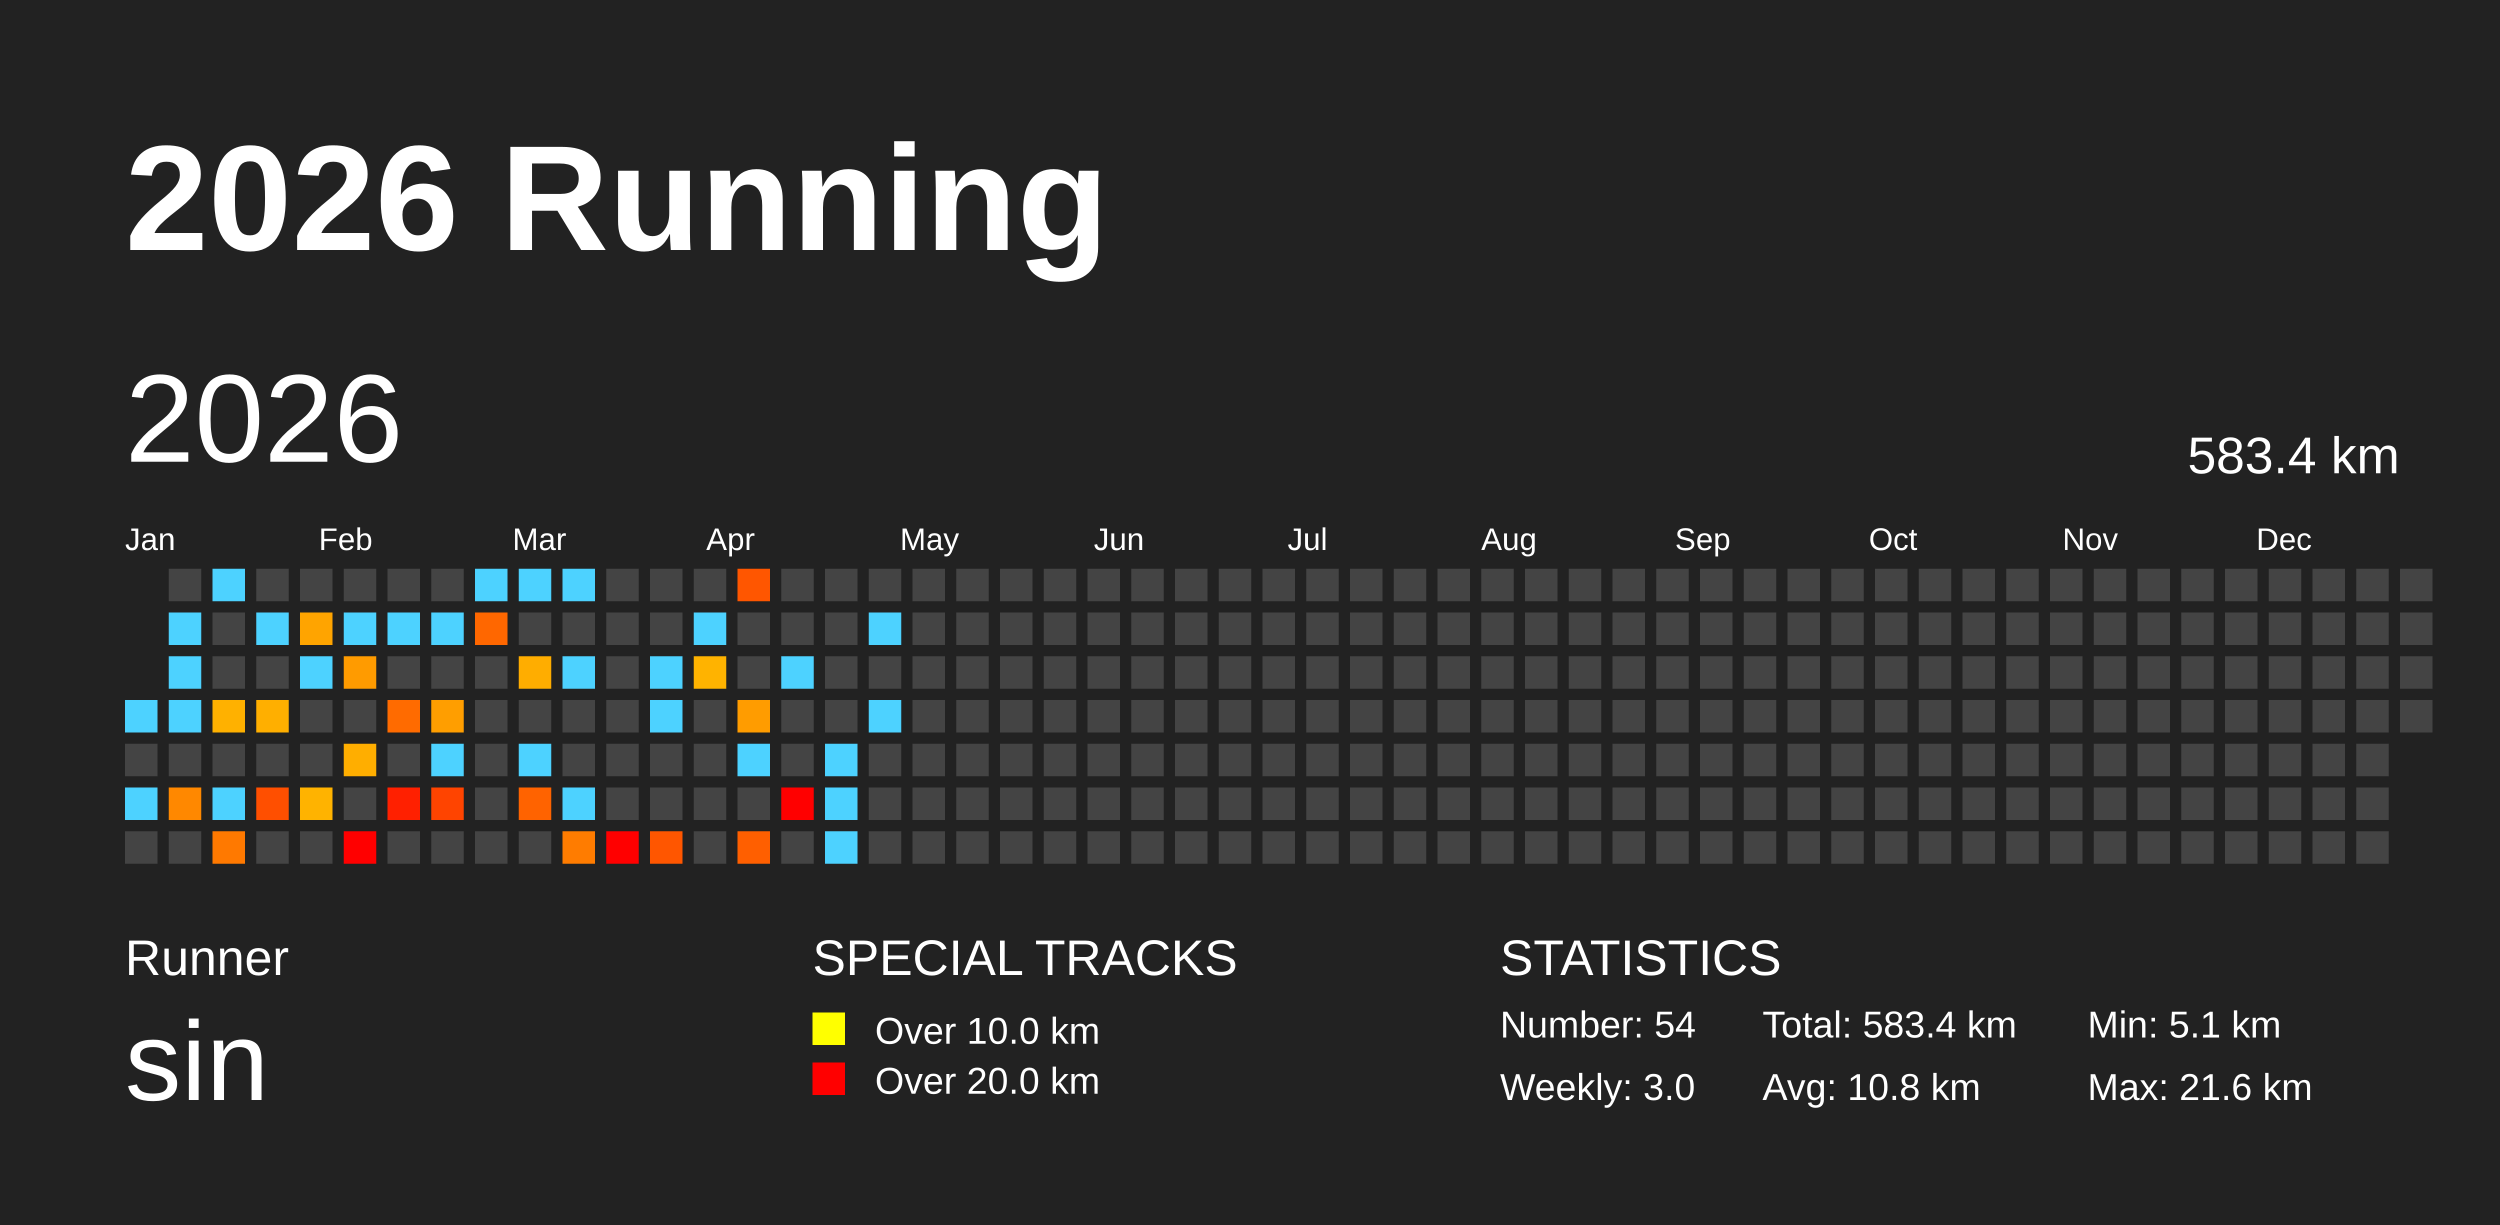
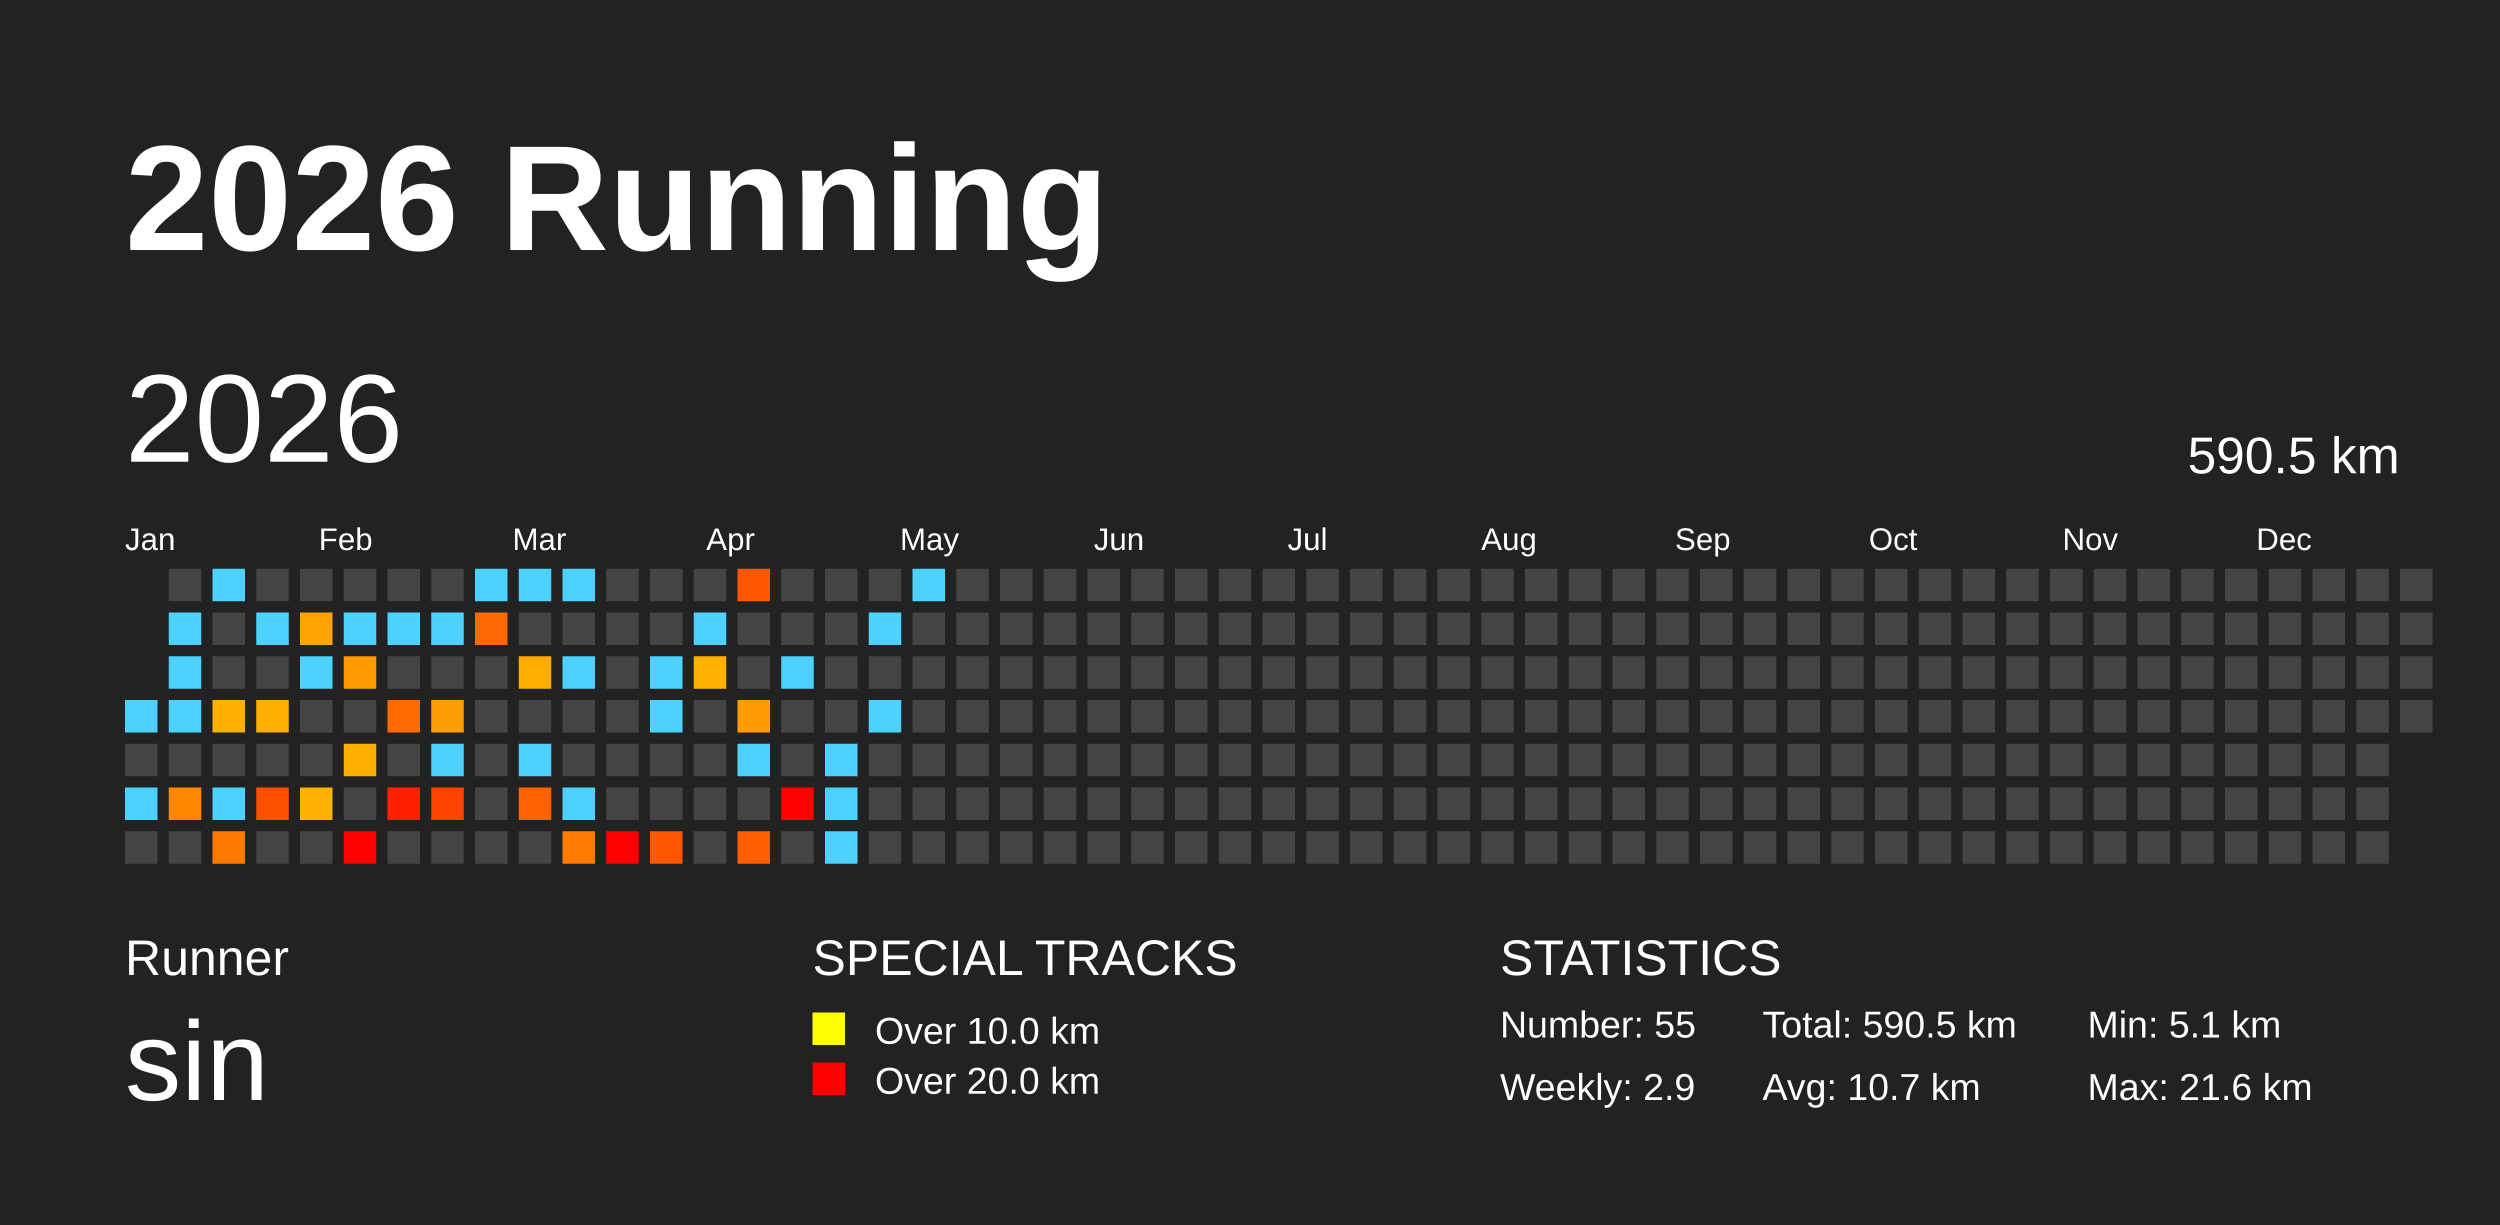
<svg xmlns="http://www.w3.org/2000/svg" baseProfile="full" height="98mm" version="1.1" viewBox="0,0,200,98" width="200mm">
  <defs />
  <rect fill="#222222" height="98" width="200" x="0" y="0" />
  <text fill="#FFFFFF" style="font-size:12px; font-family:Arial; font-weight:bold;" x="10" y="20">2026 Running</text>
  <text fill="#FFFFFF" style="font-size:4px; font-family:Arial" x="10" y="78">Runner</text>
  <text fill="#FFFFFF" style="font-size:9px; font-family:Arial" x="10" y="88">sin</text>
  <text fill="#FFFFFF" style="font-size:4px; font-family:Arial" x="65" y="78">SPECIAL TRACKS</text>
  <rect fill="yellow" height="2.6" width="2.6" x="65" y="81" />
  <text fill="#FFFFFF" style="font-size:3px; font-family:Arial" x="70" y="83.5">Over 10.0 km</text>
  <rect fill="red" height="2.6" width="2.6" x="65" y="85" />
  <text fill="#FFFFFF" style="font-size:3px; font-family:Arial" x="70" y="87.5">Over 20.0 km</text>
  <text fill="#FFFFFF" style="font-size:4px; font-family:Arial" x="120" y="78">STATISTICS</text>
-   <text fill="#FFFFFF" style="font-size:3px; font-family:Arial" x="120" y="83">Number: 54</text>
-   <text fill="#FFFFFF" style="font-size:3px; font-family:Arial" x="120" y="88">Weekly: 3.0</text>
-   <text fill="#FFFFFF" style="font-size:3px; font-family:Arial" x="141" y="83">Total: 583.4 km</text>
-   <text fill="#FFFFFF" style="font-size:3px; font-family:Arial" x="141" y="88">Avg: 10.8 km</text>
+   <text fill="#FFFFFF" style="font-size:3px; font-family:Arial" x="120" y="83">Number: 55</text>
+   <text fill="#FFFFFF" style="font-size:3px; font-family:Arial" x="120" y="88">Weekly: 2.9</text>
+   <text fill="#FFFFFF" style="font-size:3px; font-family:Arial" x="141" y="83">Total: 590.5 km</text>
+   <text fill="#FFFFFF" style="font-size:3px; font-family:Arial" x="141" y="88">Avg: 10.7 km</text>
  <text fill="#FFFFFF" style="font-size:3px; font-family:Arial" x="167" y="83">Min: 5.1 km</text>
  <text fill="#FFFFFF" style="font-size:3px; font-family:Arial" x="167" y="88">Max: 21.6 km</text>
  <text dominant-baseline="hanging" fill="#FFFFFF" style="font-size:10.0px; font-family:Arial;" x="10" y="30">2026</text>
-   <text dominant-baseline="hanging" fill="#FFFFFF" style="font-size:4.125px; font-family:Arial;" x="175" y="35">583.4 km</text>
+   <text dominant-baseline="hanging" fill="#FFFFFF" style="font-size:4.125px; font-family:Arial;" x="175" y="35">590.5 km</text>
  <text fill="#FFFFFF" style="font-size:2.5px; font-family:Arial" x="10.0" y="44">Jan</text>
  <text fill="#FFFFFF" style="font-size:2.5px; font-family:Arial" x="25.5" y="44">Feb</text>
  <text fill="#FFFFFF" style="font-size:2.5px; font-family:Arial" x="41.0" y="44">Mar</text>
  <text fill="#FFFFFF" style="font-size:2.5px; font-family:Arial" x="56.5" y="44">Apr</text>
  <text fill="#FFFFFF" style="font-size:2.5px; font-family:Arial" x="72.0" y="44">May</text>
  <text fill="#FFFFFF" style="font-size:2.5px; font-family:Arial" x="87.5" y="44">Jun</text>
  <text fill="#FFFFFF" style="font-size:2.5px; font-family:Arial" x="103.0" y="44">Jul</text>
  <text fill="#FFFFFF" style="font-size:2.5px; font-family:Arial" x="118.5" y="44">Aug</text>
  <text fill="#FFFFFF" style="font-size:2.5px; font-family:Arial" x="134.0" y="44">Sep</text>
  <text fill="#FFFFFF" style="font-size:2.5px; font-family:Arial" x="149.5" y="44">Oct</text>
  <text fill="#FFFFFF" style="font-size:2.5px; font-family:Arial" x="165.0" y="44">Nov</text>
  <text fill="#FFFFFF" style="font-size:2.5px; font-family:Arial" x="180.5" y="44">Dec</text>
  <rect fill="#4dd2ff" height="2.6" width="2.6" x="10.0" y="56.0" />
  <rect fill="#444444" height="2.6" width="2.6" x="10.0" y="59.5" />
  <rect fill="#4dd2ff" height="2.6" width="2.6" x="10.0" y="63.0" />
  <rect fill="#444444" height="2.6" width="2.6" x="10.0" y="66.5" />
  <rect fill="#444444" height="2.6" width="2.6" x="13.5" y="45.5" />
  <rect fill="#4dd2ff" height="2.6" width="2.6" x="13.5" y="49.0" />
  <rect fill="#4dd2ff" height="2.6" width="2.6" x="13.5" y="52.5" />
  <rect fill="#4dd2ff" height="2.6" width="2.6" x="13.5" y="56.0" />
  <rect fill="#444444" height="2.6" width="2.6" x="13.5" y="59.5" />
  <rect fill="#ff8800" height="2.6" width="2.6" x="13.5" y="63.0" />
  <rect fill="#444444" height="2.6" width="2.6" x="13.5" y="66.5" />
  <rect fill="#4dd2ff" height="2.6" width="2.6" x="17.0" y="45.5" />
  <rect fill="#444444" height="2.6" width="2.6" x="17.0" y="49.0" />
  <rect fill="#444444" height="2.6" width="2.6" x="17.0" y="52.5" />
  <rect fill="#ffb100" height="2.6" width="2.6" x="17.0" y="56.0" />
  <rect fill="#444444" height="2.6" width="2.6" x="17.0" y="59.5" />
  <rect fill="#4dd2ff" height="2.6" width="2.6" x="17.0" y="63.0" />
  <rect fill="#ff7900" height="2.6" width="2.6" x="17.0" y="66.5" />
  <rect fill="#444444" height="2.6" width="2.6" x="20.5" y="45.5" />
  <rect fill="#4dd2ff" height="2.6" width="2.6" x="20.5" y="49.0" />
  <rect fill="#444444" height="2.6" width="2.6" x="20.5" y="52.5" />
  <rect fill="#ffaf00" height="2.6" width="2.6" x="20.5" y="56.0" />
  <rect fill="#444444" height="2.6" width="2.6" x="20.5" y="59.5" />
  <rect fill="#ff4f00" height="2.6" width="2.6" x="20.5" y="63.0" />
  <rect fill="#444444" height="2.6" width="2.6" x="20.5" y="66.5" />
  <rect fill="#444444" height="2.6" width="2.6" x="24.0" y="45.5" />
  <rect fill="#ffa400" height="2.6" width="2.6" x="24.0" y="49.0" />
  <rect fill="#4dd2ff" height="2.6" width="2.6" x="24.0" y="52.5" />
  <rect fill="#444444" height="2.6" width="2.6" x="24.0" y="56.0" />
  <rect fill="#444444" height="2.6" width="2.6" x="24.0" y="59.5" />
  <rect fill="#ffb300" height="2.6" width="2.6" x="24.0" y="63.0" />
  <rect fill="#444444" height="2.6" width="2.6" x="24.0" y="66.5" />
  <rect fill="#444444" height="2.6" width="2.6" x="27.5" y="45.5" />
  <rect fill="#4dd2ff" height="2.6" width="2.6" x="27.5" y="49.0" />
  <rect fill="#ff9b00" height="2.6" width="2.6" x="27.5" y="52.5" />
  <rect fill="#444444" height="2.6" width="2.6" x="27.5" y="56.0" />
  <rect fill="#ffae00" height="2.6" width="2.6" x="27.5" y="59.5" />
  <rect fill="#444444" height="2.6" width="2.6" x="27.5" y="63.0" />
  <rect fill="red" height="2.6" width="2.6" x="27.5" y="66.5" />
  <rect fill="#444444" height="2.6" width="2.6" x="31.0" y="45.5" />
  <rect fill="#4dd2ff" height="2.6" width="2.6" x="31.0" y="49.0" />
  <rect fill="#444444" height="2.6" width="2.6" x="31.0" y="52.5" />
  <rect fill="#ff6b00" height="2.6" width="2.6" x="31.0" y="56.0" />
  <rect fill="#444444" height="2.6" width="2.6" x="31.0" y="59.5" />
  <rect fill="#ff2000" height="2.6" width="2.6" x="31.0" y="63.0" />
  <rect fill="#444444" height="2.6" width="2.6" x="31.0" y="66.5" />
  <rect fill="#444444" height="2.6" width="2.6" x="34.5" y="45.5" />
  <rect fill="#4dd2ff" height="2.6" width="2.6" x="34.5" y="49.0" />
  <rect fill="#444444" height="2.6" width="2.6" x="34.5" y="52.5" />
  <rect fill="#ff9e00" height="2.6" width="2.6" x="34.5" y="56.0" />
  <rect fill="#4dd2ff" height="2.6" width="2.6" x="34.5" y="59.5" />
  <rect fill="#ff4400" height="2.6" width="2.6" x="34.5" y="63.0" />
  <rect fill="#444444" height="2.6" width="2.6" x="34.5" y="66.5" />
  <rect fill="#4dd2ff" height="2.6" width="2.6" x="38.0" y="45.5" />
  <rect fill="#ff6700" height="2.6" width="2.6" x="38.0" y="49.0" />
  <rect fill="#444444" height="2.6" width="2.6" x="38.0" y="52.5" />
  <rect fill="#444444" height="2.6" width="2.6" x="38.0" y="56.0" />
  <rect fill="#444444" height="2.6" width="2.6" x="38.0" y="59.5" />
  <rect fill="#444444" height="2.6" width="2.6" x="38.0" y="63.0" />
  <rect fill="#444444" height="2.6" width="2.6" x="38.0" y="66.5" />
  <rect fill="#4dd2ff" height="2.6" width="2.6" x="41.5" y="45.5" />
  <rect fill="#444444" height="2.6" width="2.6" x="41.5" y="49.0" />
  <rect fill="#ffad00" height="2.6" width="2.6" x="41.5" y="52.5" />
  <rect fill="#444444" height="2.6" width="2.6" x="41.5" y="56.0" />
  <rect fill="#4dd2ff" height="2.6" width="2.6" x="41.5" y="59.5" />
  <rect fill="#ff6300" height="2.6" width="2.6" x="41.5" y="63.0" />
  <rect fill="#444444" height="2.6" width="2.6" x="41.5" y="66.5" />
  <rect fill="#4dd2ff" height="2.6" width="2.6" x="45.0" y="45.5" />
  <rect fill="#444444" height="2.6" width="2.6" x="45.0" y="49.0" />
  <rect fill="#4dd2ff" height="2.6" width="2.6" x="45.0" y="52.5" />
  <rect fill="#444444" height="2.6" width="2.6" x="45.0" y="56.0" />
  <rect fill="#444444" height="2.6" width="2.6" x="45.0" y="59.5" />
  <rect fill="#4dd2ff" height="2.6" width="2.6" x="45.0" y="63.0" />
  <rect fill="#ff7c00" height="2.6" width="2.6" x="45.0" y="66.5" />
  <rect fill="#444444" height="2.6" width="2.6" x="48.5" y="45.5" />
  <rect fill="#444444" height="2.6" width="2.6" x="48.5" y="49.0" />
  <rect fill="#444444" height="2.6" width="2.6" x="48.5" y="52.5" />
  <rect fill="#444444" height="2.6" width="2.6" x="48.5" y="56.0" />
  <rect fill="#444444" height="2.6" width="2.6" x="48.5" y="59.5" />
  <rect fill="#444444" height="2.6" width="2.6" x="48.5" y="63.0" />
  <rect fill="red" height="2.6" width="2.6" x="48.5" y="66.5" />
  <rect fill="#444444" height="2.6" width="2.6" x="52.0" y="45.5" />
  <rect fill="#444444" height="2.6" width="2.6" x="52.0" y="49.0" />
  <rect fill="#4dd2ff" height="2.6" width="2.6" x="52.0" y="52.5" />
  <rect fill="#4dd2ff" height="2.6" width="2.6" x="52.0" y="56.0" />
  <rect fill="#444444" height="2.6" width="2.6" x="52.0" y="59.5" />
  <rect fill="#444444" height="2.6" width="2.6" x="52.0" y="63.0" />
  <rect fill="#ff5600" height="2.6" width="2.6" x="52.0" y="66.5" />
  <rect fill="#444444" height="2.6" width="2.6" x="55.5" y="45.5" />
  <rect fill="#4dd2ff" height="2.6" width="2.6" x="55.5" y="49.0" />
  <rect fill="#ffb300" height="2.6" width="2.6" x="55.5" y="52.5" />
  <rect fill="#444444" height="2.6" width="2.6" x="55.5" y="56.0" />
  <rect fill="#444444" height="2.6" width="2.6" x="55.5" y="59.5" />
  <rect fill="#444444" height="2.6" width="2.6" x="55.5" y="63.0" />
  <rect fill="#444444" height="2.6" width="2.6" x="55.5" y="66.5" />
  <rect fill="#ff5600" height="2.6" width="2.6" x="59.0" y="45.5" />
  <rect fill="#444444" height="2.6" width="2.6" x="59.0" y="49.0" />
  <rect fill="#444444" height="2.6" width="2.6" x="59.0" y="52.5" />
  <rect fill="#ff9c00" height="2.6" width="2.6" x="59.0" y="56.0" />
  <rect fill="#4dd2ff" height="2.6" width="2.6" x="59.0" y="59.5" />
  <rect fill="#444444" height="2.6" width="2.6" x="59.0" y="63.0" />
  <rect fill="#ff5f00" height="2.6" width="2.6" x="59.0" y="66.5" />
  <rect fill="#444444" height="2.6" width="2.6" x="62.5" y="45.5" />
  <rect fill="#444444" height="2.6" width="2.6" x="62.5" y="49.0" />
  <rect fill="#4dd2ff" height="2.6" width="2.6" x="62.5" y="52.5" />
  <rect fill="#444444" height="2.6" width="2.6" x="62.5" y="56.0" />
  <rect fill="#444444" height="2.6" width="2.6" x="62.5" y="59.5" />
  <rect fill="red" height="2.6" width="2.6" x="62.5" y="63.0" />
  <rect fill="#444444" height="2.6" width="2.6" x="62.5" y="66.5" />
  <rect fill="#444444" height="2.6" width="2.6" x="66.0" y="45.5" />
  <rect fill="#444444" height="2.6" width="2.6" x="66.0" y="49.0" />
  <rect fill="#444444" height="2.6" width="2.6" x="66.0" y="52.5" />
  <rect fill="#444444" height="2.6" width="2.6" x="66.0" y="56.0" />
  <rect fill="#4dd2ff" height="2.6" width="2.6" x="66.0" y="59.5" />
  <rect fill="#4dd2ff" height="2.6" width="2.6" x="66.0" y="63.0" />
  <rect fill="#4dd2ff" height="2.6" width="2.6" x="66.0" y="66.5" />
  <rect fill="#444444" height="2.6" width="2.6" x="69.5" y="45.5" />
  <rect fill="#4dd2ff" height="2.6" width="2.6" x="69.5" y="49.0" />
  <rect fill="#444444" height="2.6" width="2.6" x="69.5" y="52.5" />
  <rect fill="#4dd2ff" height="2.6" width="2.6" x="69.5" y="56.0" />
  <rect fill="#444444" height="2.6" width="2.6" x="69.5" y="59.5" />
  <rect fill="#444444" height="2.6" width="2.6" x="69.5" y="63.0" />
  <rect fill="#444444" height="2.6" width="2.6" x="69.5" y="66.5" />
-   <rect fill="#444444" height="2.6" width="2.6" x="73.0" y="45.5" />
+   <rect fill="#4dd2ff" height="2.6" width="2.6" x="73.0" y="45.5" />
  <rect fill="#444444" height="2.6" width="2.6" x="73.0" y="49.0" />
  <rect fill="#444444" height="2.6" width="2.6" x="73.0" y="52.5" />
  <rect fill="#444444" height="2.6" width="2.6" x="73.0" y="56.0" />
  <rect fill="#444444" height="2.6" width="2.6" x="73.0" y="59.5" />
  <rect fill="#444444" height="2.6" width="2.6" x="73.0" y="63.0" />
  <rect fill="#444444" height="2.6" width="2.6" x="73.0" y="66.5" />
  <rect fill="#444444" height="2.6" width="2.6" x="76.5" y="45.5" />
  <rect fill="#444444" height="2.6" width="2.6" x="76.5" y="49.0" />
  <rect fill="#444444" height="2.6" width="2.6" x="76.5" y="52.5" />
  <rect fill="#444444" height="2.6" width="2.6" x="76.5" y="56.0" />
  <rect fill="#444444" height="2.6" width="2.6" x="76.5" y="59.5" />
  <rect fill="#444444" height="2.6" width="2.6" x="76.5" y="63.0" />
  <rect fill="#444444" height="2.6" width="2.6" x="76.5" y="66.5" />
  <rect fill="#444444" height="2.6" width="2.6" x="80.0" y="45.5" />
  <rect fill="#444444" height="2.6" width="2.6" x="80.0" y="49.0" />
  <rect fill="#444444" height="2.6" width="2.6" x="80.0" y="52.5" />
  <rect fill="#444444" height="2.6" width="2.6" x="80.0" y="56.0" />
  <rect fill="#444444" height="2.6" width="2.6" x="80.0" y="59.5" />
  <rect fill="#444444" height="2.6" width="2.6" x="80.0" y="63.0" />
  <rect fill="#444444" height="2.6" width="2.6" x="80.0" y="66.5" />
  <rect fill="#444444" height="2.6" width="2.6" x="83.5" y="45.5" />
  <rect fill="#444444" height="2.6" width="2.6" x="83.5" y="49.0" />
  <rect fill="#444444" height="2.6" width="2.6" x="83.5" y="52.5" />
  <rect fill="#444444" height="2.6" width="2.6" x="83.5" y="56.0" />
  <rect fill="#444444" height="2.6" width="2.6" x="83.5" y="59.5" />
  <rect fill="#444444" height="2.6" width="2.6" x="83.5" y="63.0" />
  <rect fill="#444444" height="2.6" width="2.6" x="83.5" y="66.5" />
  <rect fill="#444444" height="2.6" width="2.6" x="87.0" y="45.5" />
  <rect fill="#444444" height="2.6" width="2.6" x="87.0" y="49.0" />
  <rect fill="#444444" height="2.6" width="2.6" x="87.0" y="52.5" />
  <rect fill="#444444" height="2.6" width="2.6" x="87.0" y="56.0" />
  <rect fill="#444444" height="2.6" width="2.6" x="87.0" y="59.5" />
  <rect fill="#444444" height="2.6" width="2.6" x="87.0" y="63.0" />
  <rect fill="#444444" height="2.6" width="2.6" x="87.0" y="66.5" />
  <rect fill="#444444" height="2.6" width="2.6" x="90.5" y="45.5" />
  <rect fill="#444444" height="2.6" width="2.6" x="90.5" y="49.0" />
  <rect fill="#444444" height="2.6" width="2.6" x="90.5" y="52.5" />
  <rect fill="#444444" height="2.6" width="2.6" x="90.5" y="56.0" />
  <rect fill="#444444" height="2.6" width="2.6" x="90.5" y="59.5" />
  <rect fill="#444444" height="2.6" width="2.6" x="90.5" y="63.0" />
  <rect fill="#444444" height="2.6" width="2.6" x="90.5" y="66.5" />
  <rect fill="#444444" height="2.6" width="2.6" x="94.0" y="45.5" />
  <rect fill="#444444" height="2.6" width="2.6" x="94.0" y="49.0" />
  <rect fill="#444444" height="2.6" width="2.6" x="94.0" y="52.5" />
  <rect fill="#444444" height="2.6" width="2.6" x="94.0" y="56.0" />
  <rect fill="#444444" height="2.6" width="2.6" x="94.0" y="59.5" />
  <rect fill="#444444" height="2.6" width="2.6" x="94.0" y="63.0" />
  <rect fill="#444444" height="2.6" width="2.6" x="94.0" y="66.5" />
  <rect fill="#444444" height="2.6" width="2.6" x="97.5" y="45.5" />
  <rect fill="#444444" height="2.6" width="2.6" x="97.5" y="49.0" />
  <rect fill="#444444" height="2.6" width="2.6" x="97.5" y="52.5" />
  <rect fill="#444444" height="2.6" width="2.6" x="97.5" y="56.0" />
  <rect fill="#444444" height="2.6" width="2.6" x="97.5" y="59.5" />
  <rect fill="#444444" height="2.6" width="2.6" x="97.5" y="63.0" />
  <rect fill="#444444" height="2.6" width="2.6" x="97.5" y="66.5" />
  <rect fill="#444444" height="2.6" width="2.6" x="101.0" y="45.5" />
  <rect fill="#444444" height="2.6" width="2.6" x="101.0" y="49.0" />
  <rect fill="#444444" height="2.6" width="2.6" x="101.0" y="52.5" />
  <rect fill="#444444" height="2.6" width="2.6" x="101.0" y="56.0" />
  <rect fill="#444444" height="2.6" width="2.6" x="101.0" y="59.5" />
  <rect fill="#444444" height="2.6" width="2.6" x="101.0" y="63.0" />
  <rect fill="#444444" height="2.6" width="2.6" x="101.0" y="66.5" />
  <rect fill="#444444" height="2.6" width="2.6" x="104.5" y="45.5" />
  <rect fill="#444444" height="2.6" width="2.6" x="104.5" y="49.0" />
  <rect fill="#444444" height="2.6" width="2.6" x="104.5" y="52.5" />
  <rect fill="#444444" height="2.6" width="2.6" x="104.5" y="56.0" />
  <rect fill="#444444" height="2.6" width="2.6" x="104.5" y="59.5" />
  <rect fill="#444444" height="2.6" width="2.6" x="104.5" y="63.0" />
  <rect fill="#444444" height="2.6" width="2.6" x="104.5" y="66.5" />
  <rect fill="#444444" height="2.6" width="2.6" x="108.0" y="45.5" />
  <rect fill="#444444" height="2.6" width="2.6" x="108.0" y="49.0" />
  <rect fill="#444444" height="2.6" width="2.6" x="108.0" y="52.5" />
  <rect fill="#444444" height="2.6" width="2.6" x="108.0" y="56.0" />
  <rect fill="#444444" height="2.6" width="2.6" x="108.0" y="59.5" />
  <rect fill="#444444" height="2.6" width="2.6" x="108.0" y="63.0" />
  <rect fill="#444444" height="2.6" width="2.6" x="108.0" y="66.5" />
  <rect fill="#444444" height="2.6" width="2.6" x="111.5" y="45.5" />
  <rect fill="#444444" height="2.6" width="2.6" x="111.5" y="49.0" />
  <rect fill="#444444" height="2.6" width="2.6" x="111.5" y="52.5" />
  <rect fill="#444444" height="2.6" width="2.6" x="111.5" y="56.0" />
  <rect fill="#444444" height="2.6" width="2.6" x="111.5" y="59.5" />
  <rect fill="#444444" height="2.6" width="2.6" x="111.5" y="63.0" />
  <rect fill="#444444" height="2.6" width="2.6" x="111.5" y="66.5" />
  <rect fill="#444444" height="2.6" width="2.6" x="115.0" y="45.5" />
  <rect fill="#444444" height="2.6" width="2.6" x="115.0" y="49.0" />
  <rect fill="#444444" height="2.6" width="2.6" x="115.0" y="52.5" />
  <rect fill="#444444" height="2.6" width="2.6" x="115.0" y="56.0" />
  <rect fill="#444444" height="2.6" width="2.6" x="115.0" y="59.5" />
  <rect fill="#444444" height="2.6" width="2.6" x="115.0" y="63.0" />
  <rect fill="#444444" height="2.6" width="2.6" x="115.0" y="66.5" />
  <rect fill="#444444" height="2.6" width="2.6" x="118.5" y="45.5" />
  <rect fill="#444444" height="2.6" width="2.6" x="118.5" y="49.0" />
  <rect fill="#444444" height="2.6" width="2.6" x="118.5" y="52.5" />
  <rect fill="#444444" height="2.6" width="2.6" x="118.5" y="56.0" />
  <rect fill="#444444" height="2.6" width="2.6" x="118.5" y="59.5" />
  <rect fill="#444444" height="2.6" width="2.6" x="118.5" y="63.0" />
  <rect fill="#444444" height="2.6" width="2.6" x="118.5" y="66.5" />
  <rect fill="#444444" height="2.6" width="2.6" x="122.0" y="45.5" />
  <rect fill="#444444" height="2.6" width="2.6" x="122.0" y="49.0" />
  <rect fill="#444444" height="2.6" width="2.6" x="122.0" y="52.5" />
  <rect fill="#444444" height="2.6" width="2.6" x="122.0" y="56.0" />
  <rect fill="#444444" height="2.6" width="2.6" x="122.0" y="59.5" />
  <rect fill="#444444" height="2.6" width="2.6" x="122.0" y="63.0" />
  <rect fill="#444444" height="2.6" width="2.6" x="122.0" y="66.5" />
  <rect fill="#444444" height="2.6" width="2.6" x="125.5" y="45.5" />
  <rect fill="#444444" height="2.6" width="2.6" x="125.5" y="49.0" />
  <rect fill="#444444" height="2.6" width="2.6" x="125.5" y="52.5" />
  <rect fill="#444444" height="2.6" width="2.6" x="125.5" y="56.0" />
  <rect fill="#444444" height="2.6" width="2.6" x="125.5" y="59.5" />
  <rect fill="#444444" height="2.6" width="2.6" x="125.5" y="63.0" />
  <rect fill="#444444" height="2.6" width="2.6" x="125.5" y="66.5" />
  <rect fill="#444444" height="2.6" width="2.6" x="129.0" y="45.5" />
  <rect fill="#444444" height="2.6" width="2.6" x="129.0" y="49.0" />
  <rect fill="#444444" height="2.6" width="2.6" x="129.0" y="52.5" />
  <rect fill="#444444" height="2.6" width="2.6" x="129.0" y="56.0" />
  <rect fill="#444444" height="2.6" width="2.6" x="129.0" y="59.5" />
  <rect fill="#444444" height="2.6" width="2.6" x="129.0" y="63.0" />
  <rect fill="#444444" height="2.6" width="2.6" x="129.0" y="66.5" />
  <rect fill="#444444" height="2.6" width="2.6" x="132.5" y="45.5" />
  <rect fill="#444444" height="2.6" width="2.6" x="132.5" y="49.0" />
  <rect fill="#444444" height="2.6" width="2.6" x="132.5" y="52.5" />
  <rect fill="#444444" height="2.6" width="2.6" x="132.5" y="56.0" />
  <rect fill="#444444" height="2.6" width="2.6" x="132.5" y="59.5" />
  <rect fill="#444444" height="2.6" width="2.6" x="132.5" y="63.0" />
  <rect fill="#444444" height="2.6" width="2.6" x="132.5" y="66.5" />
  <rect fill="#444444" height="2.6" width="2.6" x="136.0" y="45.5" />
  <rect fill="#444444" height="2.6" width="2.6" x="136.0" y="49.0" />
  <rect fill="#444444" height="2.6" width="2.6" x="136.0" y="52.5" />
  <rect fill="#444444" height="2.6" width="2.6" x="136.0" y="56.0" />
  <rect fill="#444444" height="2.6" width="2.6" x="136.0" y="59.5" />
  <rect fill="#444444" height="2.6" width="2.6" x="136.0" y="63.0" />
  <rect fill="#444444" height="2.6" width="2.6" x="136.0" y="66.5" />
  <rect fill="#444444" height="2.6" width="2.6" x="139.5" y="45.5" />
  <rect fill="#444444" height="2.6" width="2.6" x="139.5" y="49.0" />
  <rect fill="#444444" height="2.6" width="2.6" x="139.5" y="52.5" />
  <rect fill="#444444" height="2.6" width="2.6" x="139.5" y="56.0" />
  <rect fill="#444444" height="2.6" width="2.6" x="139.5" y="59.5" />
  <rect fill="#444444" height="2.6" width="2.6" x="139.5" y="63.0" />
  <rect fill="#444444" height="2.6" width="2.6" x="139.5" y="66.5" />
  <rect fill="#444444" height="2.6" width="2.6" x="143.0" y="45.5" />
  <rect fill="#444444" height="2.6" width="2.6" x="143.0" y="49.0" />
  <rect fill="#444444" height="2.6" width="2.6" x="143.0" y="52.5" />
  <rect fill="#444444" height="2.6" width="2.6" x="143.0" y="56.0" />
  <rect fill="#444444" height="2.6" width="2.6" x="143.0" y="59.5" />
  <rect fill="#444444" height="2.6" width="2.6" x="143.0" y="63.0" />
  <rect fill="#444444" height="2.6" width="2.6" x="143.0" y="66.5" />
  <rect fill="#444444" height="2.6" width="2.6" x="146.5" y="45.5" />
  <rect fill="#444444" height="2.6" width="2.6" x="146.5" y="49.0" />
  <rect fill="#444444" height="2.6" width="2.6" x="146.5" y="52.5" />
  <rect fill="#444444" height="2.6" width="2.6" x="146.5" y="56.0" />
  <rect fill="#444444" height="2.6" width="2.6" x="146.5" y="59.5" />
  <rect fill="#444444" height="2.6" width="2.6" x="146.5" y="63.0" />
  <rect fill="#444444" height="2.6" width="2.6" x="146.5" y="66.5" />
  <rect fill="#444444" height="2.6" width="2.6" x="150.0" y="45.5" />
  <rect fill="#444444" height="2.6" width="2.6" x="150.0" y="49.0" />
  <rect fill="#444444" height="2.6" width="2.6" x="150.0" y="52.5" />
  <rect fill="#444444" height="2.6" width="2.6" x="150.0" y="56.0" />
  <rect fill="#444444" height="2.6" width="2.6" x="150.0" y="59.5" />
  <rect fill="#444444" height="2.6" width="2.6" x="150.0" y="63.0" />
  <rect fill="#444444" height="2.6" width="2.6" x="150.0" y="66.5" />
  <rect fill="#444444" height="2.6" width="2.6" x="153.5" y="45.5" />
  <rect fill="#444444" height="2.6" width="2.6" x="153.5" y="49.0" />
  <rect fill="#444444" height="2.6" width="2.6" x="153.5" y="52.5" />
  <rect fill="#444444" height="2.6" width="2.6" x="153.5" y="56.0" />
  <rect fill="#444444" height="2.6" width="2.6" x="153.5" y="59.5" />
  <rect fill="#444444" height="2.6" width="2.6" x="153.5" y="63.0" />
  <rect fill="#444444" height="2.6" width="2.6" x="153.5" y="66.5" />
  <rect fill="#444444" height="2.6" width="2.6" x="157.0" y="45.5" />
  <rect fill="#444444" height="2.6" width="2.6" x="157.0" y="49.0" />
  <rect fill="#444444" height="2.6" width="2.6" x="157.0" y="52.5" />
  <rect fill="#444444" height="2.6" width="2.6" x="157.0" y="56.0" />
  <rect fill="#444444" height="2.6" width="2.6" x="157.0" y="59.5" />
  <rect fill="#444444" height="2.6" width="2.6" x="157.0" y="63.0" />
  <rect fill="#444444" height="2.6" width="2.6" x="157.0" y="66.5" />
  <rect fill="#444444" height="2.6" width="2.6" x="160.5" y="45.5" />
  <rect fill="#444444" height="2.6" width="2.6" x="160.5" y="49.0" />
  <rect fill="#444444" height="2.6" width="2.6" x="160.5" y="52.5" />
  <rect fill="#444444" height="2.6" width="2.6" x="160.5" y="56.0" />
  <rect fill="#444444" height="2.6" width="2.6" x="160.5" y="59.5" />
  <rect fill="#444444" height="2.6" width="2.6" x="160.5" y="63.0" />
  <rect fill="#444444" height="2.6" width="2.6" x="160.5" y="66.5" />
  <rect fill="#444444" height="2.6" width="2.6" x="164.0" y="45.5" />
  <rect fill="#444444" height="2.6" width="2.6" x="164.0" y="49.0" />
  <rect fill="#444444" height="2.6" width="2.6" x="164.0" y="52.5" />
  <rect fill="#444444" height="2.6" width="2.6" x="164.0" y="56.0" />
  <rect fill="#444444" height="2.6" width="2.6" x="164.0" y="59.5" />
  <rect fill="#444444" height="2.6" width="2.6" x="164.0" y="63.0" />
  <rect fill="#444444" height="2.6" width="2.6" x="164.0" y="66.5" />
  <rect fill="#444444" height="2.6" width="2.6" x="167.5" y="45.5" />
  <rect fill="#444444" height="2.6" width="2.6" x="167.5" y="49.0" />
  <rect fill="#444444" height="2.6" width="2.6" x="167.5" y="52.5" />
  <rect fill="#444444" height="2.6" width="2.6" x="167.5" y="56.0" />
  <rect fill="#444444" height="2.6" width="2.6" x="167.5" y="59.5" />
  <rect fill="#444444" height="2.6" width="2.6" x="167.5" y="63.0" />
  <rect fill="#444444" height="2.6" width="2.6" x="167.5" y="66.5" />
  <rect fill="#444444" height="2.6" width="2.6" x="171.0" y="45.5" />
  <rect fill="#444444" height="2.6" width="2.6" x="171.0" y="49.0" />
  <rect fill="#444444" height="2.6" width="2.6" x="171.0" y="52.5" />
  <rect fill="#444444" height="2.6" width="2.6" x="171.0" y="56.0" />
  <rect fill="#444444" height="2.6" width="2.6" x="171.0" y="59.5" />
  <rect fill="#444444" height="2.6" width="2.6" x="171.0" y="63.0" />
  <rect fill="#444444" height="2.6" width="2.6" x="171.0" y="66.5" />
  <rect fill="#444444" height="2.6" width="2.6" x="174.5" y="45.5" />
  <rect fill="#444444" height="2.6" width="2.6" x="174.5" y="49.0" />
  <rect fill="#444444" height="2.6" width="2.6" x="174.5" y="52.5" />
  <rect fill="#444444" height="2.6" width="2.6" x="174.5" y="56.0" />
  <rect fill="#444444" height="2.6" width="2.6" x="174.5" y="59.5" />
  <rect fill="#444444" height="2.6" width="2.6" x="174.5" y="63.0" />
  <rect fill="#444444" height="2.6" width="2.6" x="174.5" y="66.5" />
  <rect fill="#444444" height="2.6" width="2.6" x="178.0" y="45.5" />
  <rect fill="#444444" height="2.6" width="2.6" x="178.0" y="49.0" />
  <rect fill="#444444" height="2.6" width="2.6" x="178.0" y="52.5" />
  <rect fill="#444444" height="2.6" width="2.6" x="178.0" y="56.0" />
  <rect fill="#444444" height="2.6" width="2.6" x="178.0" y="59.5" />
  <rect fill="#444444" height="2.6" width="2.6" x="178.0" y="63.0" />
  <rect fill="#444444" height="2.6" width="2.6" x="178.0" y="66.5" />
  <rect fill="#444444" height="2.6" width="2.6" x="181.5" y="45.5" />
  <rect fill="#444444" height="2.6" width="2.6" x="181.5" y="49.0" />
  <rect fill="#444444" height="2.6" width="2.6" x="181.5" y="52.5" />
  <rect fill="#444444" height="2.6" width="2.6" x="181.5" y="56.0" />
  <rect fill="#444444" height="2.6" width="2.6" x="181.5" y="59.5" />
  <rect fill="#444444" height="2.6" width="2.6" x="181.5" y="63.0" />
  <rect fill="#444444" height="2.6" width="2.6" x="181.5" y="66.5" />
  <rect fill="#444444" height="2.6" width="2.6" x="185.0" y="45.5" />
  <rect fill="#444444" height="2.6" width="2.6" x="185.0" y="49.0" />
  <rect fill="#444444" height="2.6" width="2.6" x="185.0" y="52.5" />
  <rect fill="#444444" height="2.6" width="2.6" x="185.0" y="56.0" />
  <rect fill="#444444" height="2.6" width="2.6" x="185.0" y="59.5" />
  <rect fill="#444444" height="2.6" width="2.6" x="185.0" y="63.0" />
  <rect fill="#444444" height="2.6" width="2.6" x="185.0" y="66.5" />
  <rect fill="#444444" height="2.6" width="2.6" x="188.5" y="45.5" />
  <rect fill="#444444" height="2.6" width="2.6" x="188.5" y="49.0" />
  <rect fill="#444444" height="2.6" width="2.6" x="188.5" y="52.5" />
  <rect fill="#444444" height="2.6" width="2.6" x="188.5" y="56.0" />
  <rect fill="#444444" height="2.6" width="2.6" x="188.5" y="59.5" />
  <rect fill="#444444" height="2.6" width="2.6" x="188.5" y="63.0" />
  <rect fill="#444444" height="2.6" width="2.6" x="188.5" y="66.5" />
  <rect fill="#444444" height="2.6" width="2.6" x="192.0" y="45.5" />
  <rect fill="#444444" height="2.6" width="2.6" x="192.0" y="49.0" />
  <rect fill="#444444" height="2.6" width="2.6" x="192.0" y="52.5" />
  <rect fill="#444444" height="2.6" width="2.6" x="192.0" y="56.0" />
</svg>
